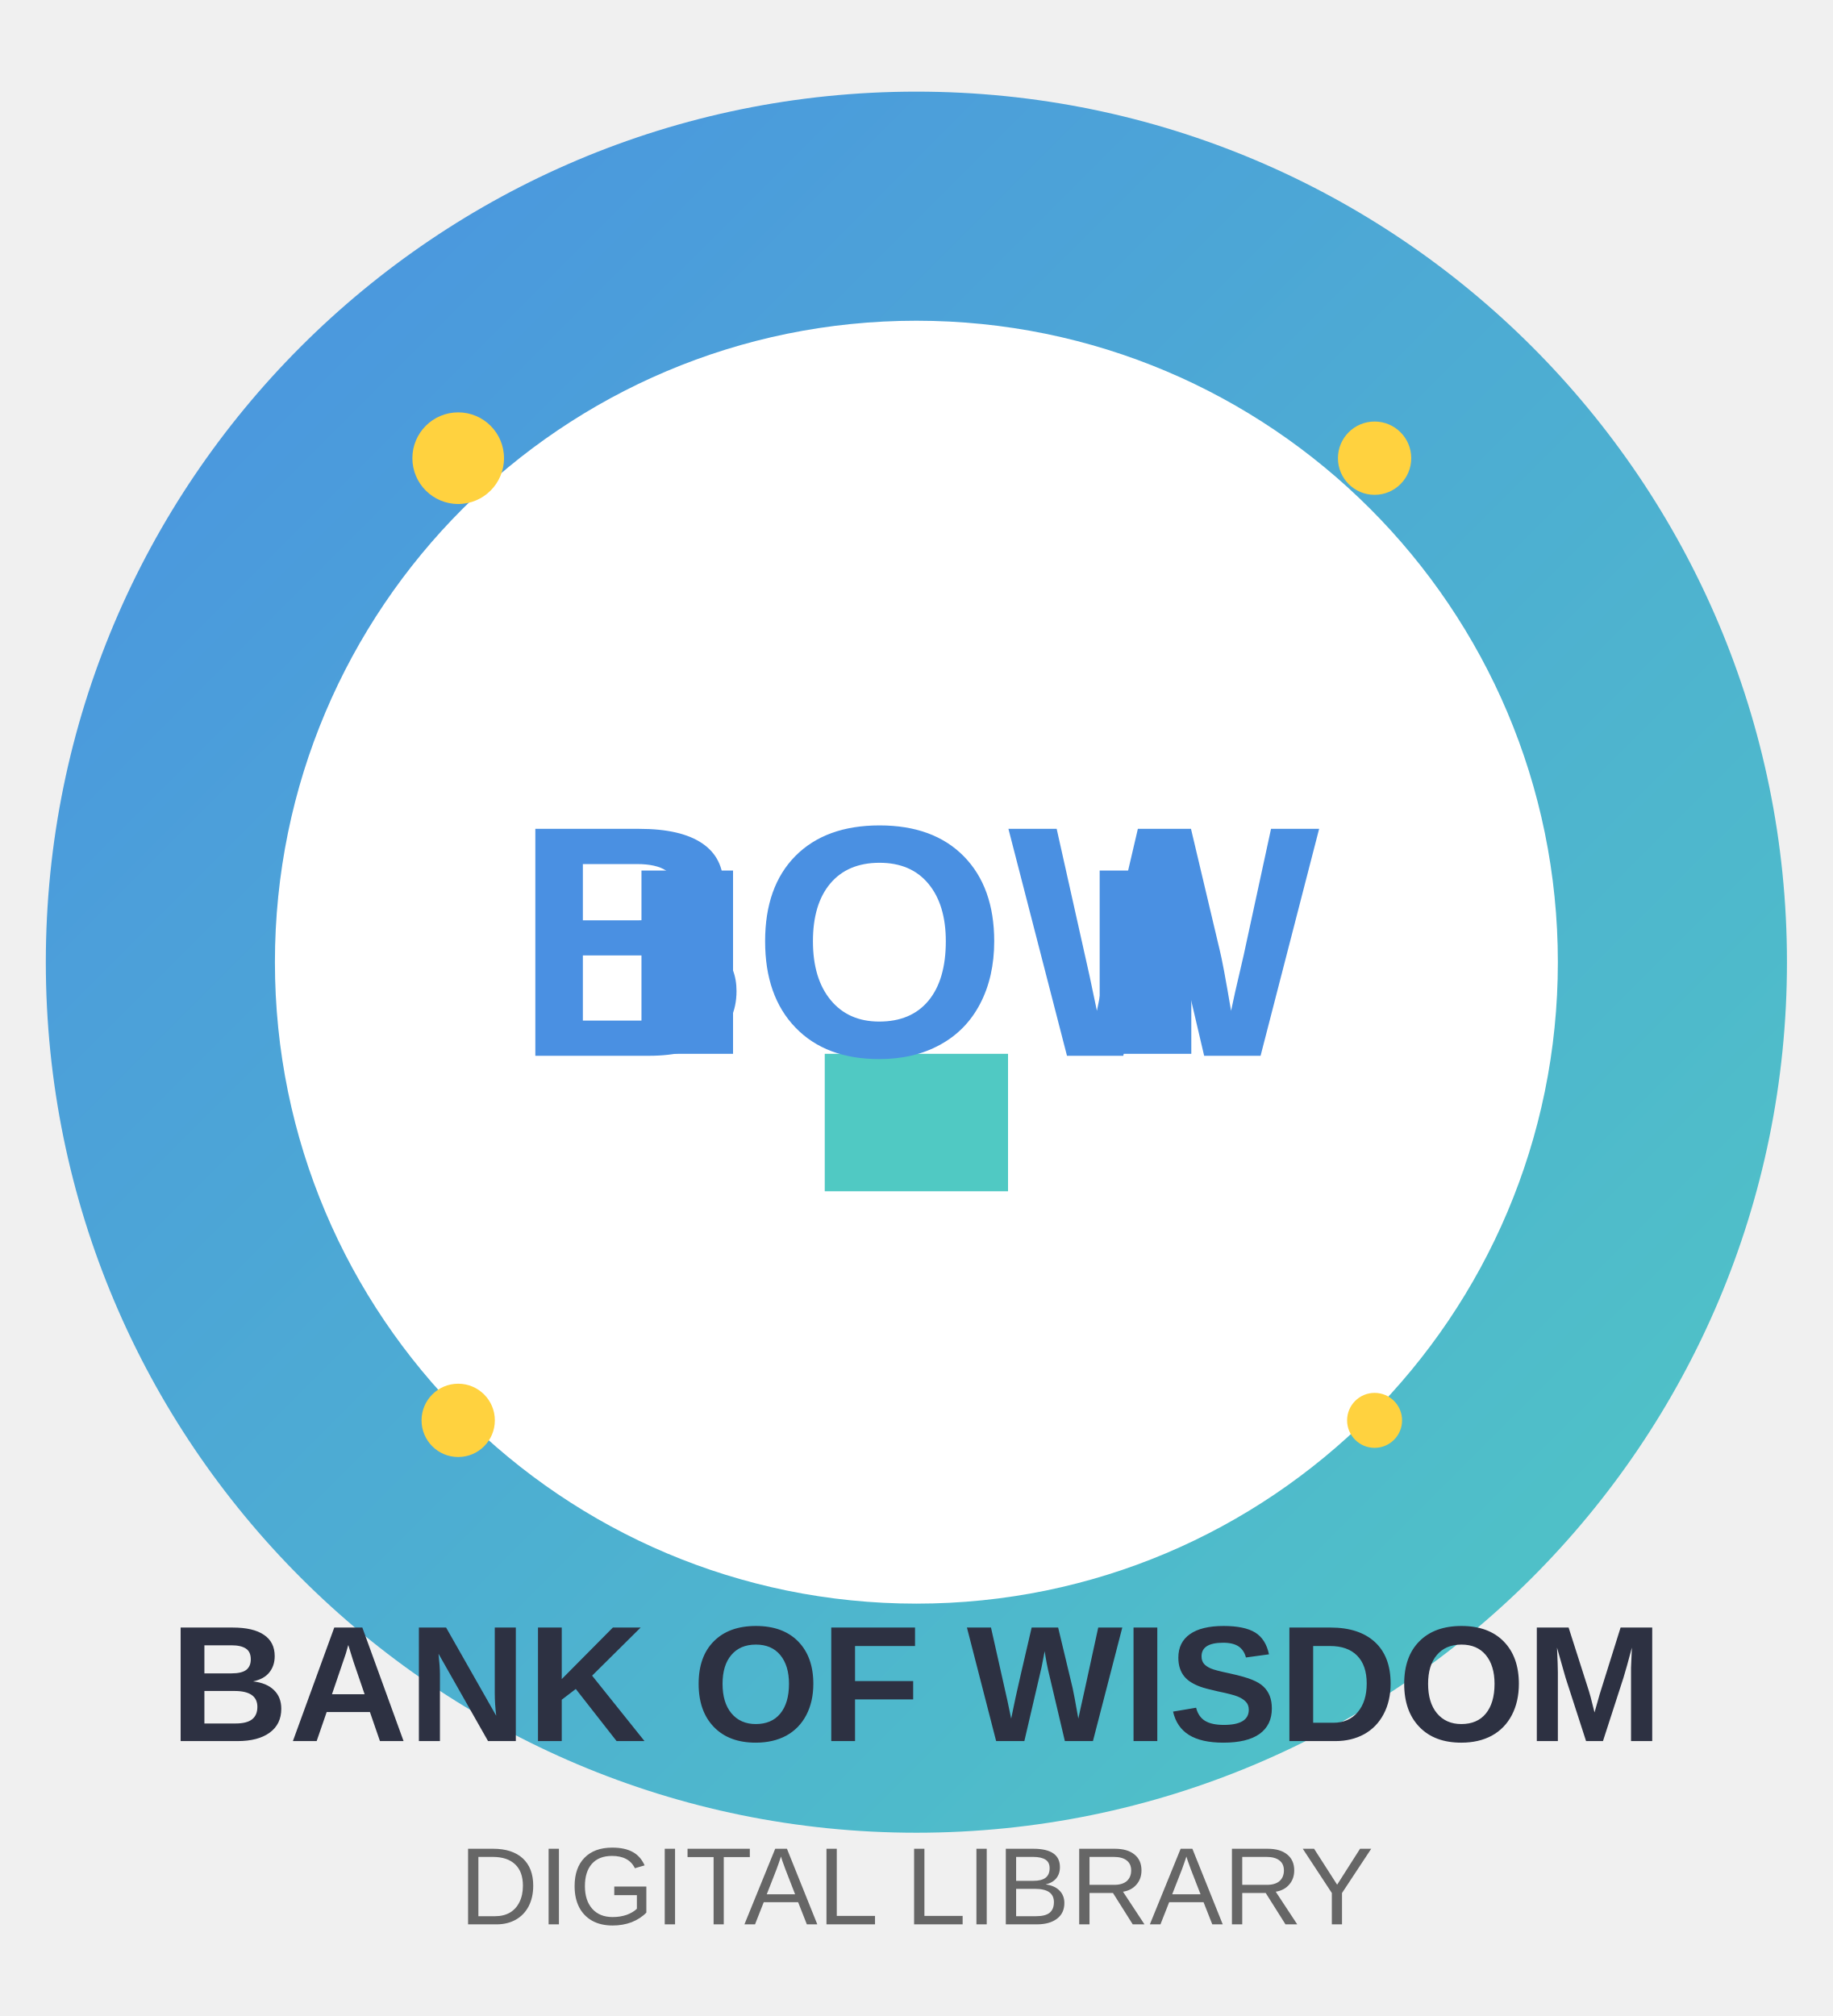
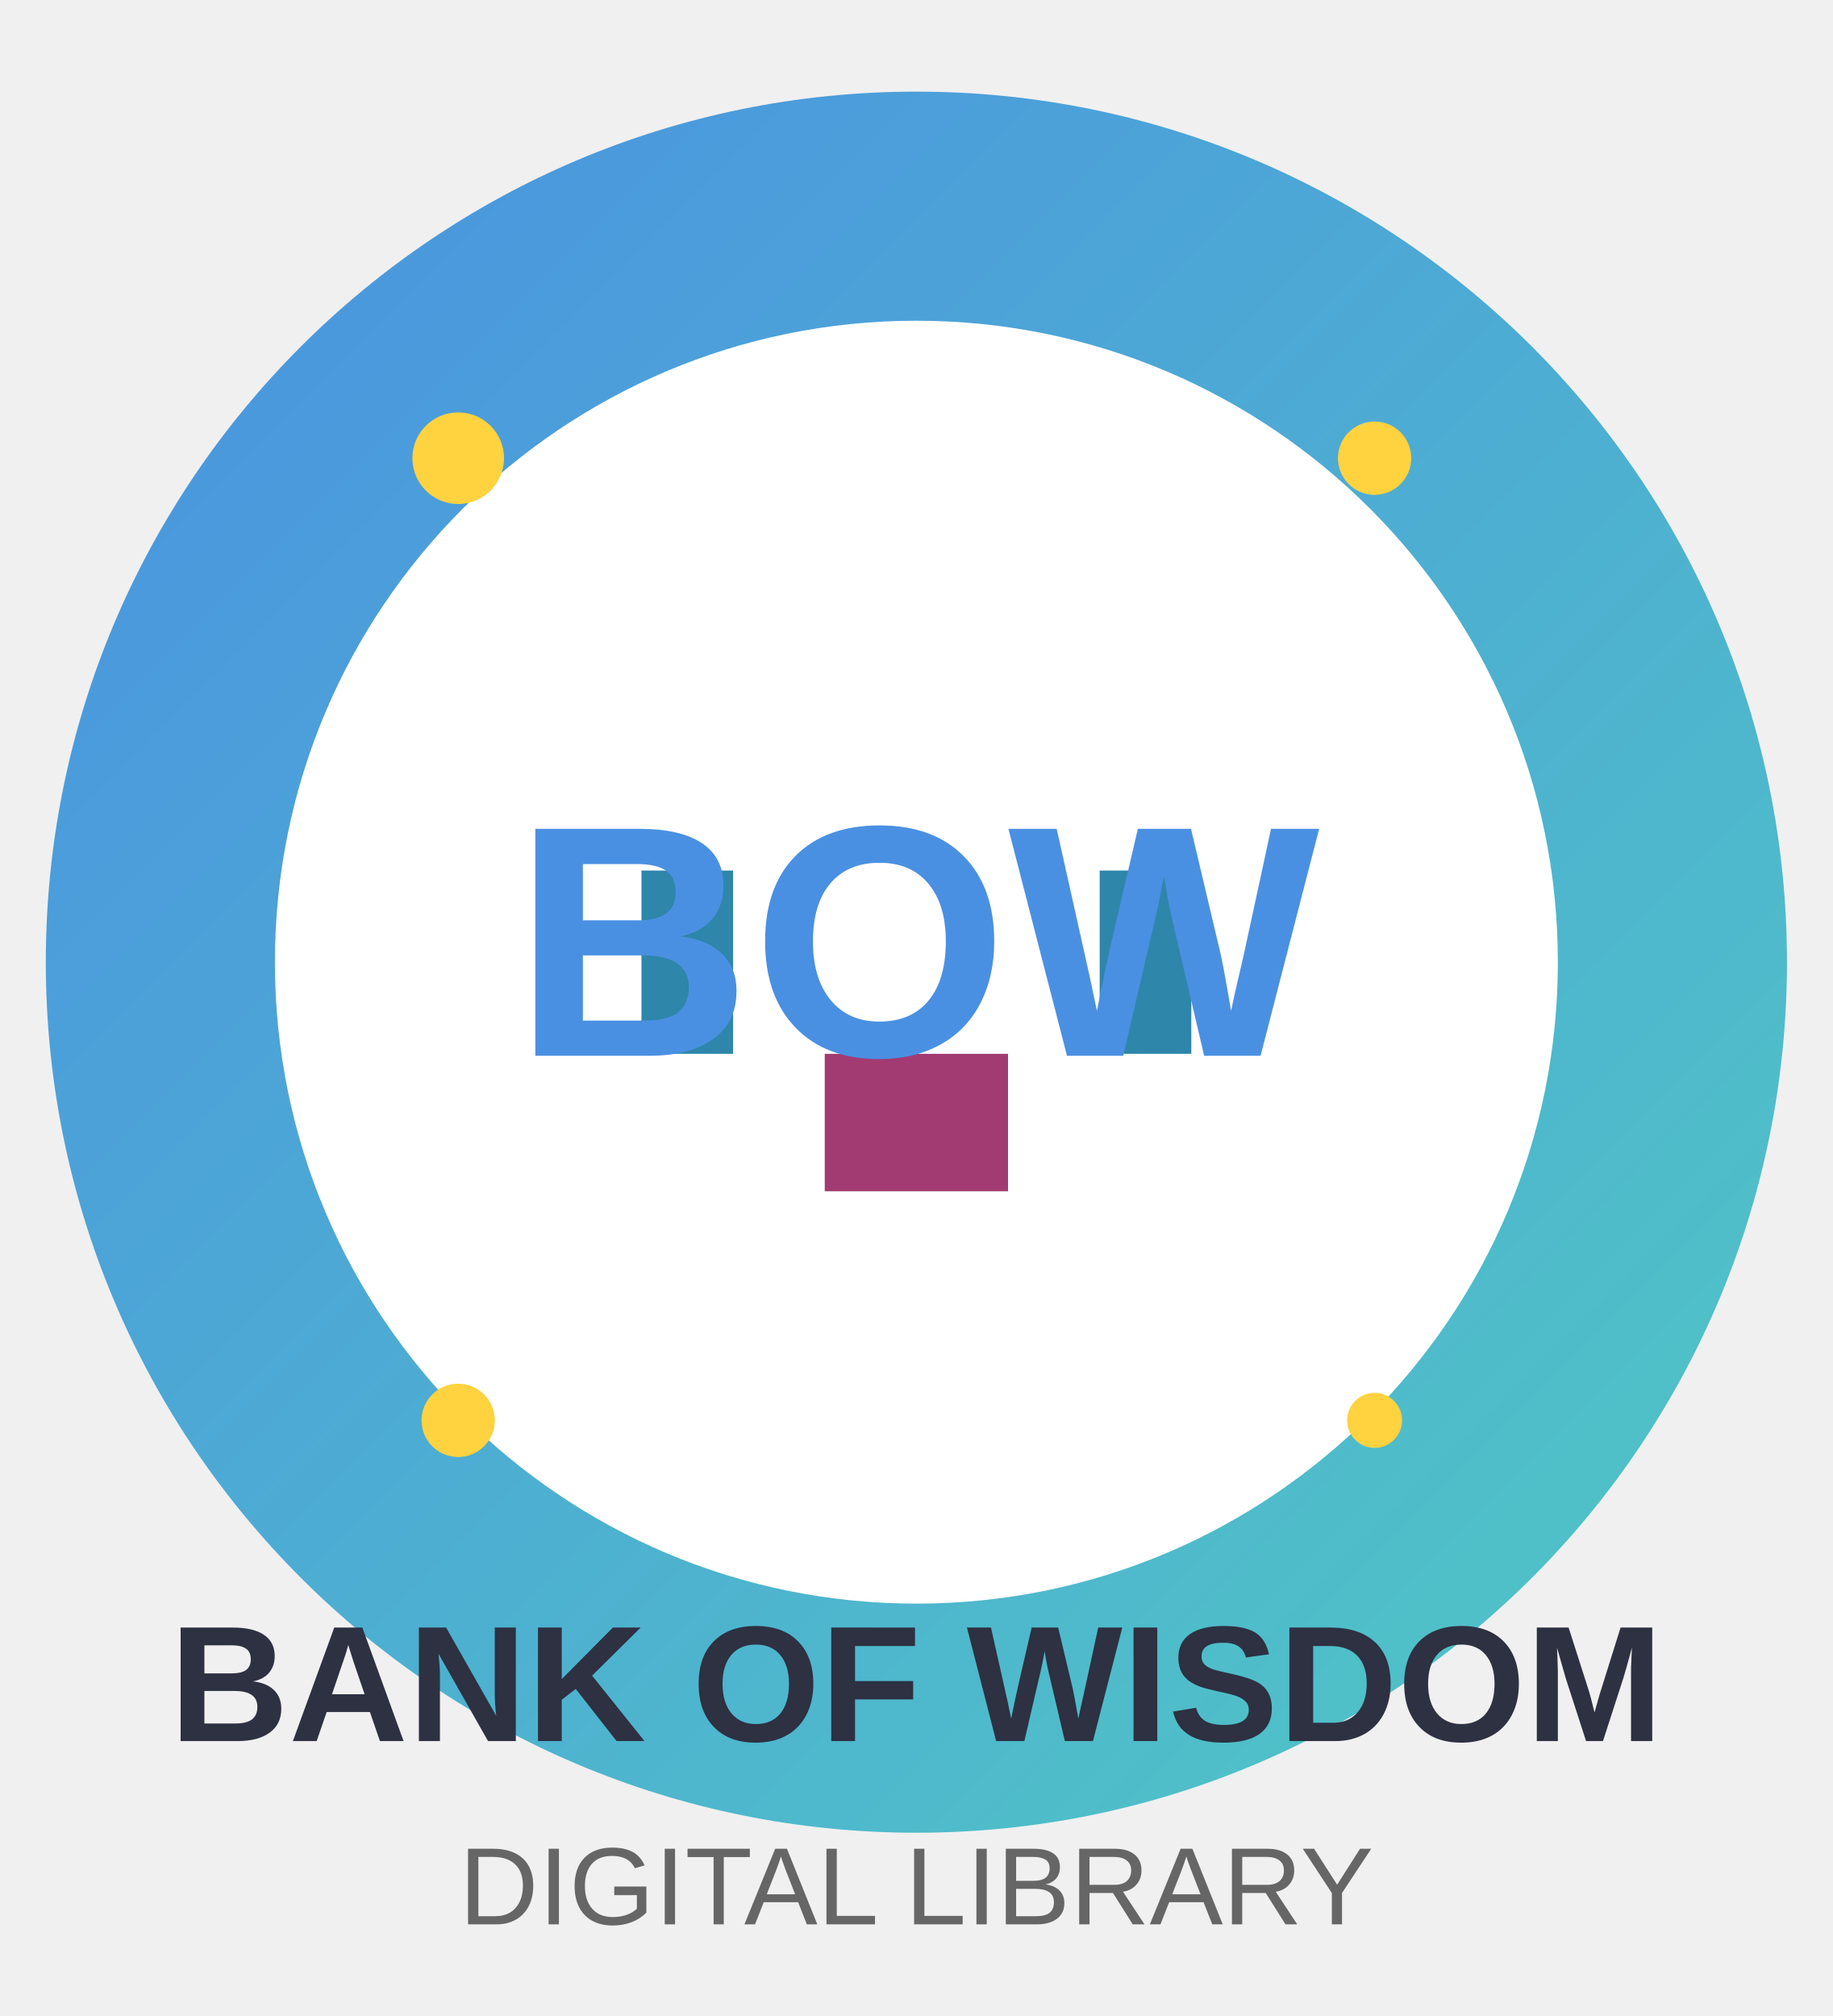
<svg xmlns="http://www.w3.org/2000/svg" viewBox="0 0 200 220" width="200" height="220">
  <defs>
    <linearGradient id="gradient" x1="0%" y1="0%" x2="100%" y2="100%">
      <stop offset="0%" stop-color="#4A90E2" />
      <stop offset="100%" stop-color="#50C9C3" />
    </linearGradient>
    <filter id="glow">
      <feGaussianBlur stdDeviation="3" result="coloredBlur" />
      <feMerge>
        <feMergeNode in="coloredBlur" />
        <feMergeNode in="SourceGraphic" />
      </feMerge>
    </filter>
  </defs>
  <circle cx="100" cy="105" r="95" fill="url(#gradient)" />
  <circle cx="100" cy="105" r="70" fill="white" />
-   <path d="M 70 95 L 70 115 L 80 115 L 80 95 Z" fill="#4A90E2" />
+   <path d="M 70 95 L 70 115 L 80 115 L 80 95 Z" fill="#2E86AB" />
  <path d="M 80 95 L 80 115 L 120 115 L 120 95 Z" fill="#FFFFFF" />
-   <path d="M 90 115 L 90 130 L 110 130 L 110 115 Z" fill="#50C9C3" />
-   <path d="M 120 95 L 120 115 L 130 115 L 130 95 Z" fill="#4A90E2" />
+   <path d="M 90 115 L 90 130 L 110 130 L 110 115 Z" fill="#A23B72" />
+   <path d="M 120 95 L 120 115 L 130 115 L 130 95 Z" fill="#2E86AB" />
  <text x="100" y="105" text-anchor="middle" font-family="Arial, sans-serif" font-size="36" font-weight="bold" fill="#4A90E2" dominant-baseline="middle">BOW</text>
  <circle cx="50" cy="50" r="5" fill="#FFD23F" />
  <circle cx="150" cy="50" r="4" fill="#FFD23F" />
  <circle cx="150" cy="155" r="3" fill="#FFD23F" />
  <circle cx="50" cy="155" r="4" fill="#FFD23F" />
  <text x="100" y="190" text-anchor="middle" font-family="Arial, sans-serif" font-size="18" font-weight="bold" fill="#2D3142">BANK OF WISDOM</text>
  <text x="100" y="210" text-anchor="middle" font-family="Arial, sans-serif" font-size="12" fill="#666666">DIGITAL LIBRARY</text>
</svg>
